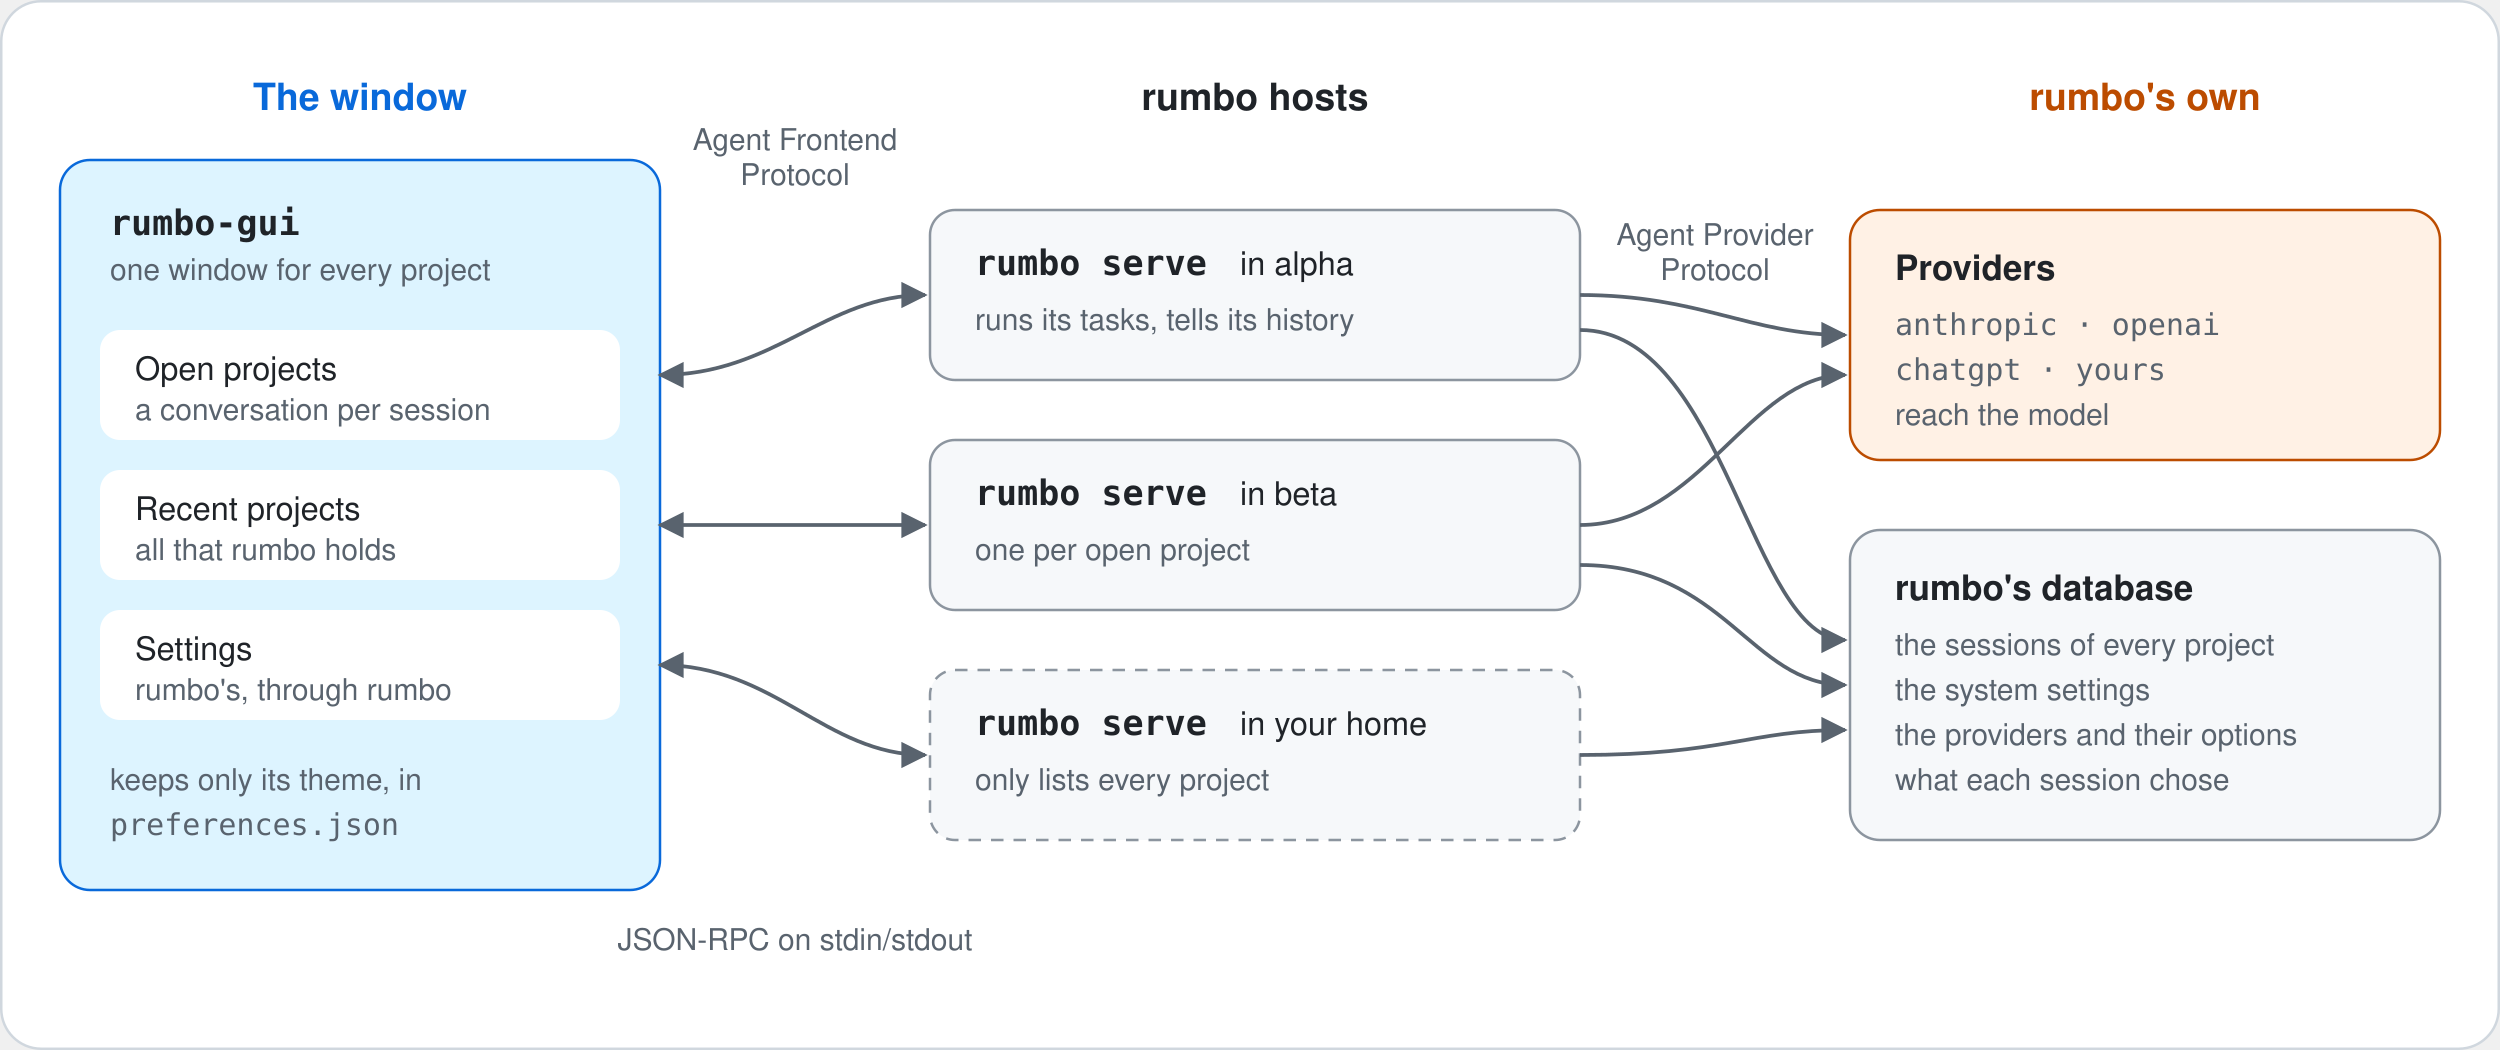
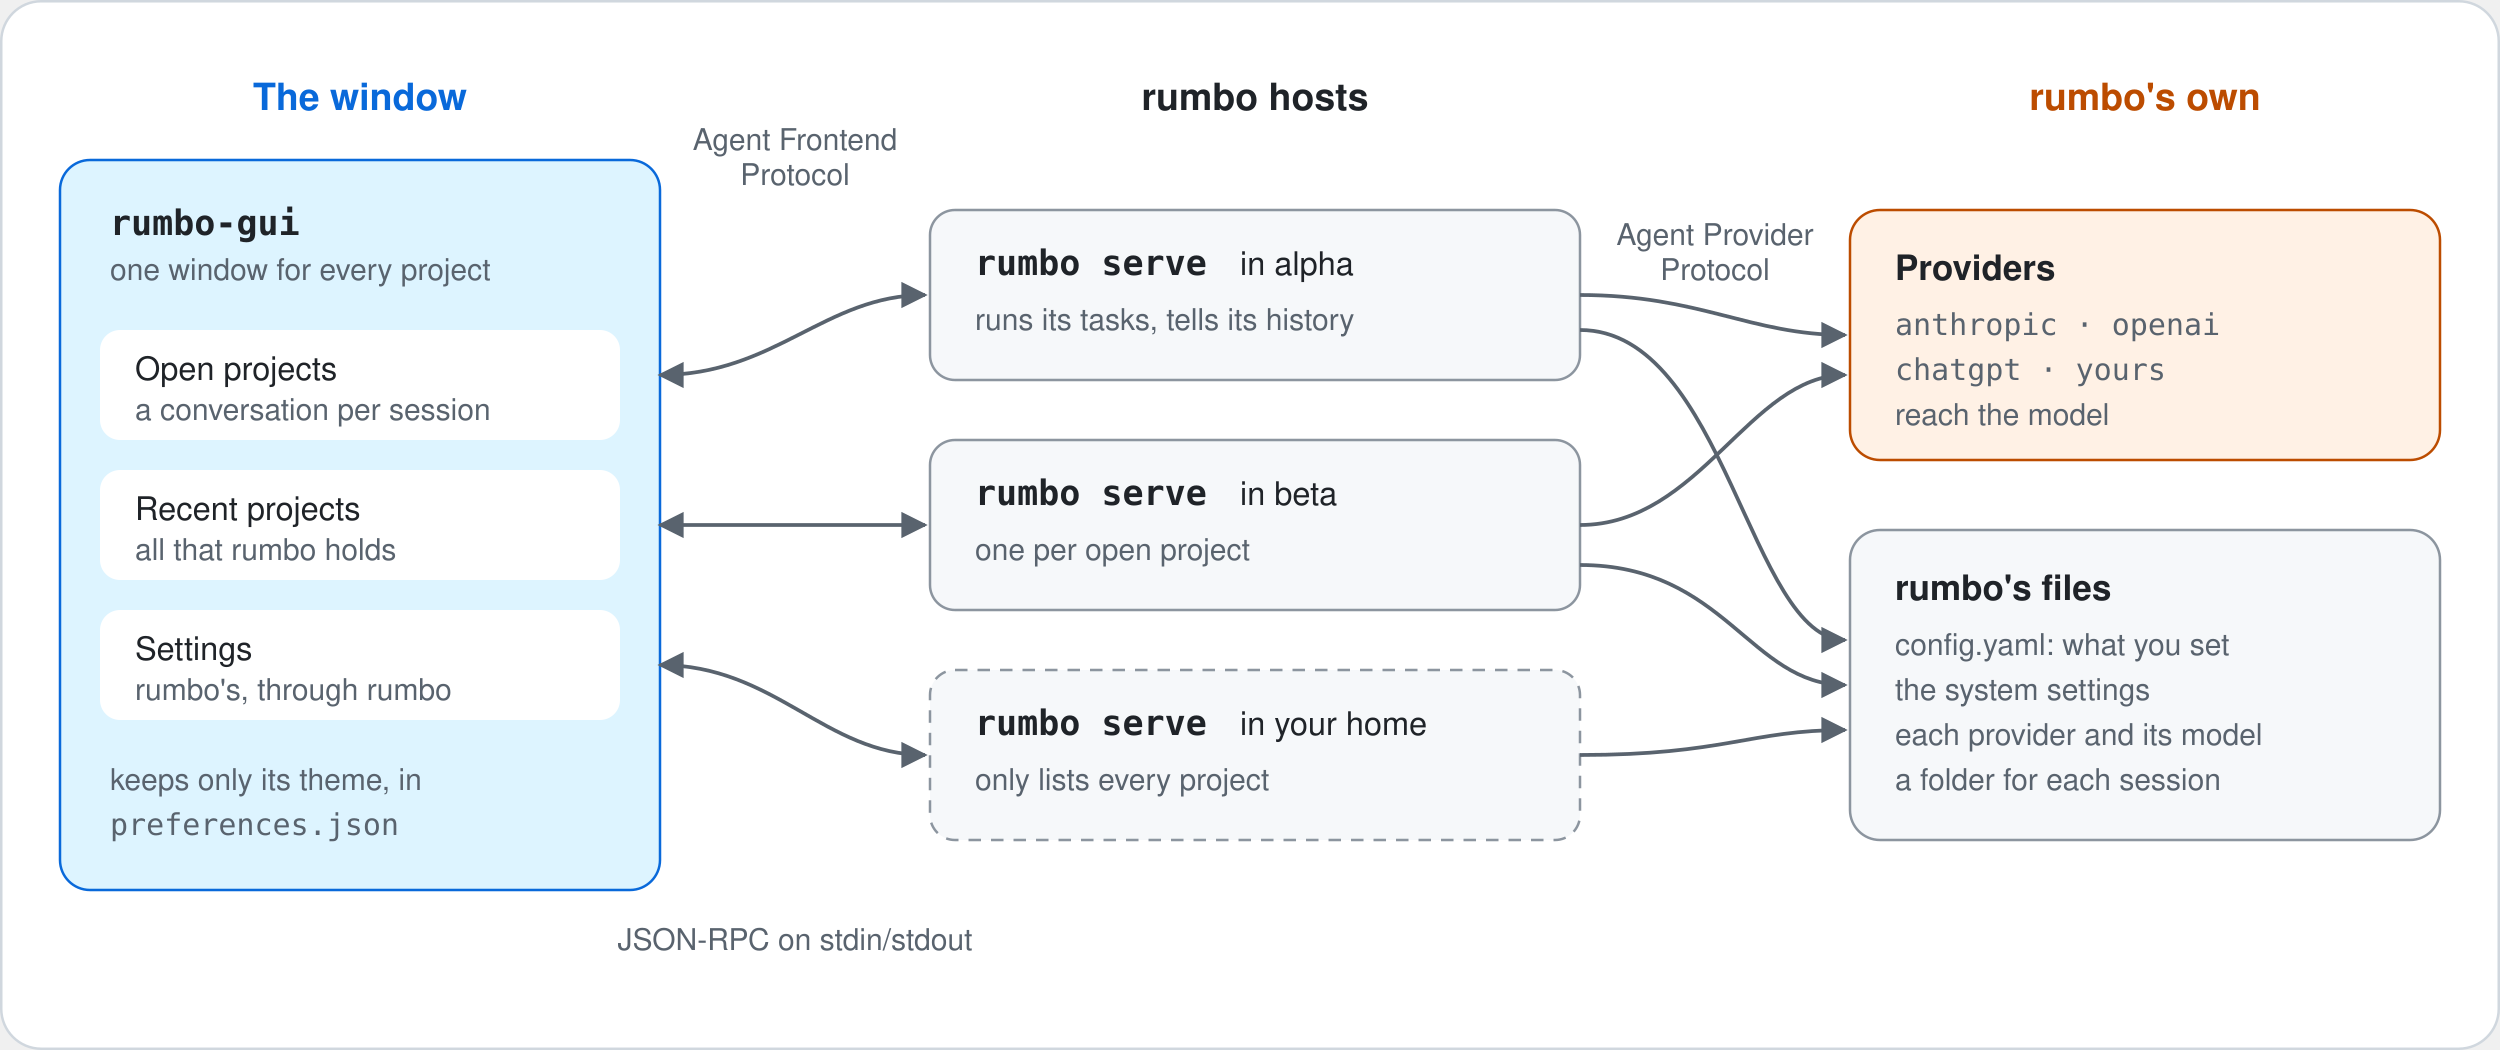
<svg xmlns="http://www.w3.org/2000/svg" viewBox="0 0 1000 420" width="1000" height="420" role="img" aria-labelledby="title desc">
  <style>
    text { font-family: system-ui, -apple-system, "Segoe UI", Helvetica, Arial, sans-serif; fill: #1f2328; }
    .mono { font-family: ui-monospace, SFMono-Regular, Menlo, Consolas, monospace; }
    .head { font-size: 15px; font-weight: 600; }
    .name { font-size: 14px; font-weight: 600; }
    .step { font-size: 13px; }
    .sub, .label { font-size: 12px; fill: #59636e; }
    .card { fill: #ffffff; stroke: #d0d7de; }
    .front { fill: #ddf4ff; stroke: #0969da; }
    .front-ink { fill: #0969da; }
    .prov { fill: #fff1e5; stroke: #bc4c00; }
    .prov-ink { fill: #bc4c00; }
    .host { fill: #f6f8fa; stroke: #8c959f; }
    .lists { stroke-dasharray: 5 4; }
    .chip { fill: #ffffff; }
    .wire { stroke: #59636e; stroke-width: 1.5; fill: none; }
    .tip { fill: #59636e; }
    @media (prefers-color-scheme: dark) {
      text { fill: #e6edf3; }
      .sub, .label { fill: #9198a1; }
      .card { fill: #0d1117; stroke: #30363d; }
      .front { fill: #0c2d6b; stroke: #4493f8; }
      .front-ink { fill: #4493f8; }
      .prov { fill: #3d1d00; stroke: #f0883e; }
      .prov-ink { fill: #f0883e; }
      .host { fill: #161b22; stroke: #6e7681; }
      .chip { fill: #0d1117; }
      .wire { stroke: #9198a1; }
      .tip { fill: #9198a1; }
    }
  </style>
  <defs>
    <marker id="arrow" viewBox="0 0 10 10" refX="9" refY="5" markerWidth="7" markerHeight="7" orient="auto-start-reverse">
      <path d="M0 0 L10 5 L0 10 z" class="tip" />
    </marker>
  </defs>
  <rect class="card" x="0.5" y="0.5" width="999" height="419" rx="16" />
  <text class="head front-ink" x="144" y="44" text-anchor="middle">The window</text>
  <rect class="front" x="24" y="64" width="240" height="292" rx="12" />
  <text class="name mono" x="44" y="94">rumbo-gui</text>
  <text class="sub" x="44" y="112">one window for every project</text>
  <rect class="chip" x="40" y="132" width="208" height="44" rx="8" />
  <text class="step" x="54" y="152">Open projects</text>
  <text class="sub" x="54" y="168">a conversation per session</text>
  <rect class="chip" x="40" y="188" width="208" height="44" rx="8" />
  <text class="step" x="54" y="208">Recent projects</text>
  <text class="sub" x="54" y="224">all that rumbo holds</text>
  <rect class="chip" x="40" y="244" width="208" height="44" rx="8" />
  <text class="step" x="54" y="264">Settings</text>
  <text class="sub" x="54" y="280">rumbo's, through rumbo</text>
  <text class="sub" x="44" y="316">keeps only its theme, in</text>
  <text class="sub mono" x="44" y="334">preferences.json</text>
  <text class="head" x="502" y="44" text-anchor="middle">rumbo hosts</text>
  <text class="label" x="318" y="60" text-anchor="middle">Agent Frontend</text>
  <text class="label" x="318" y="74" text-anchor="middle">Protocol</text>
  <rect class="host" x="372" y="84" width="260" height="68" rx="10" />
  <text class="name mono" x="390" y="110">rumbo serve</text>
  <text class="step" x="496" y="110">in alpha</text>
  <text class="sub" x="390" y="132">runs its tasks, tells its history</text>
  <rect class="host" x="372" y="176" width="260" height="68" rx="10" />
  <text class="name mono" x="390" y="202">rumbo serve</text>
  <text class="step" x="496" y="202">in beta</text>
  <text class="sub" x="390" y="224">one per open project</text>
  <rect class="host lists" x="372" y="268" width="260" height="68" rx="10" />
  <text class="name mono" x="390" y="294">rumbo serve</text>
  <text class="step" x="496" y="294">in your home</text>
  <text class="sub" x="390" y="316">only lists every project</text>
  <path class="wire" d="M264 150 C310 150 330 118 370 118" marker-end="url(#arrow)" marker-start="url(#arrow)" />
  <path class="wire" d="M264 210 C310 210 330 210 370 210" marker-end="url(#arrow)" marker-start="url(#arrow)" />
  <path class="wire" d="M264 266 C310 266 330 302 370 302" marker-end="url(#arrow)" marker-start="url(#arrow)" />
  <text class="label" x="318" y="380" text-anchor="middle">JSON-RPC on stdin/stdout</text>
  <text class="head prov-ink" x="858" y="44" text-anchor="middle">rumbo's own</text>
  <rect class="prov" x="740" y="84" width="236" height="100" rx="12" />
  <text class="name" x="758" y="112">Providers</text>
  <text class="sub mono" x="758" y="134">anthropic · openai</text>
  <text class="sub mono" x="758" y="152">chatgpt · yours</text>
  <text class="sub" x="758" y="170">reach the model</text>
  <rect class="host" x="740" y="212" width="236" height="124" rx="12" />
-   <text class="name" x="758" y="240">rumbo's database</text>
-   <text class="sub" x="758" y="262">the sessions of every project</text>
+   <text class="name" x="758" y="240">rumbo's files</text>
+   <text class="sub" x="758" y="262">config.yaml: what you set</text>
  <text class="sub" x="758" y="280">the system settings</text>
-   <text class="sub" x="758" y="298">the providers and their options</text>
-   <text class="sub" x="758" y="316">what each session chose</text>
+   <text class="sub" x="758" y="298">each provider and its model</text>
+   <text class="sub" x="758" y="316">a folder for each session</text>
  <path class="wire" d="M632 118 C680 118 700 134 738 134" marker-end="url(#arrow)" />
  <path class="wire" d="M632 210 C680 210 700 150 738 150" marker-end="url(#arrow)" />
  <text class="label" x="686" y="98" text-anchor="middle">Agent Provider</text>
  <text class="label" x="686" y="112" text-anchor="middle">Protocol</text>
  <path class="wire" d="M632 132 C690 132 700 256 738 256" marker-end="url(#arrow)" />
  <path class="wire" d="M632 226 C690 226 700 274 738 274" marker-end="url(#arrow)" />
  <path class="wire" d="M632 302 C690 302 700 292 738 292" marker-end="url(#arrow)" />
</svg>
